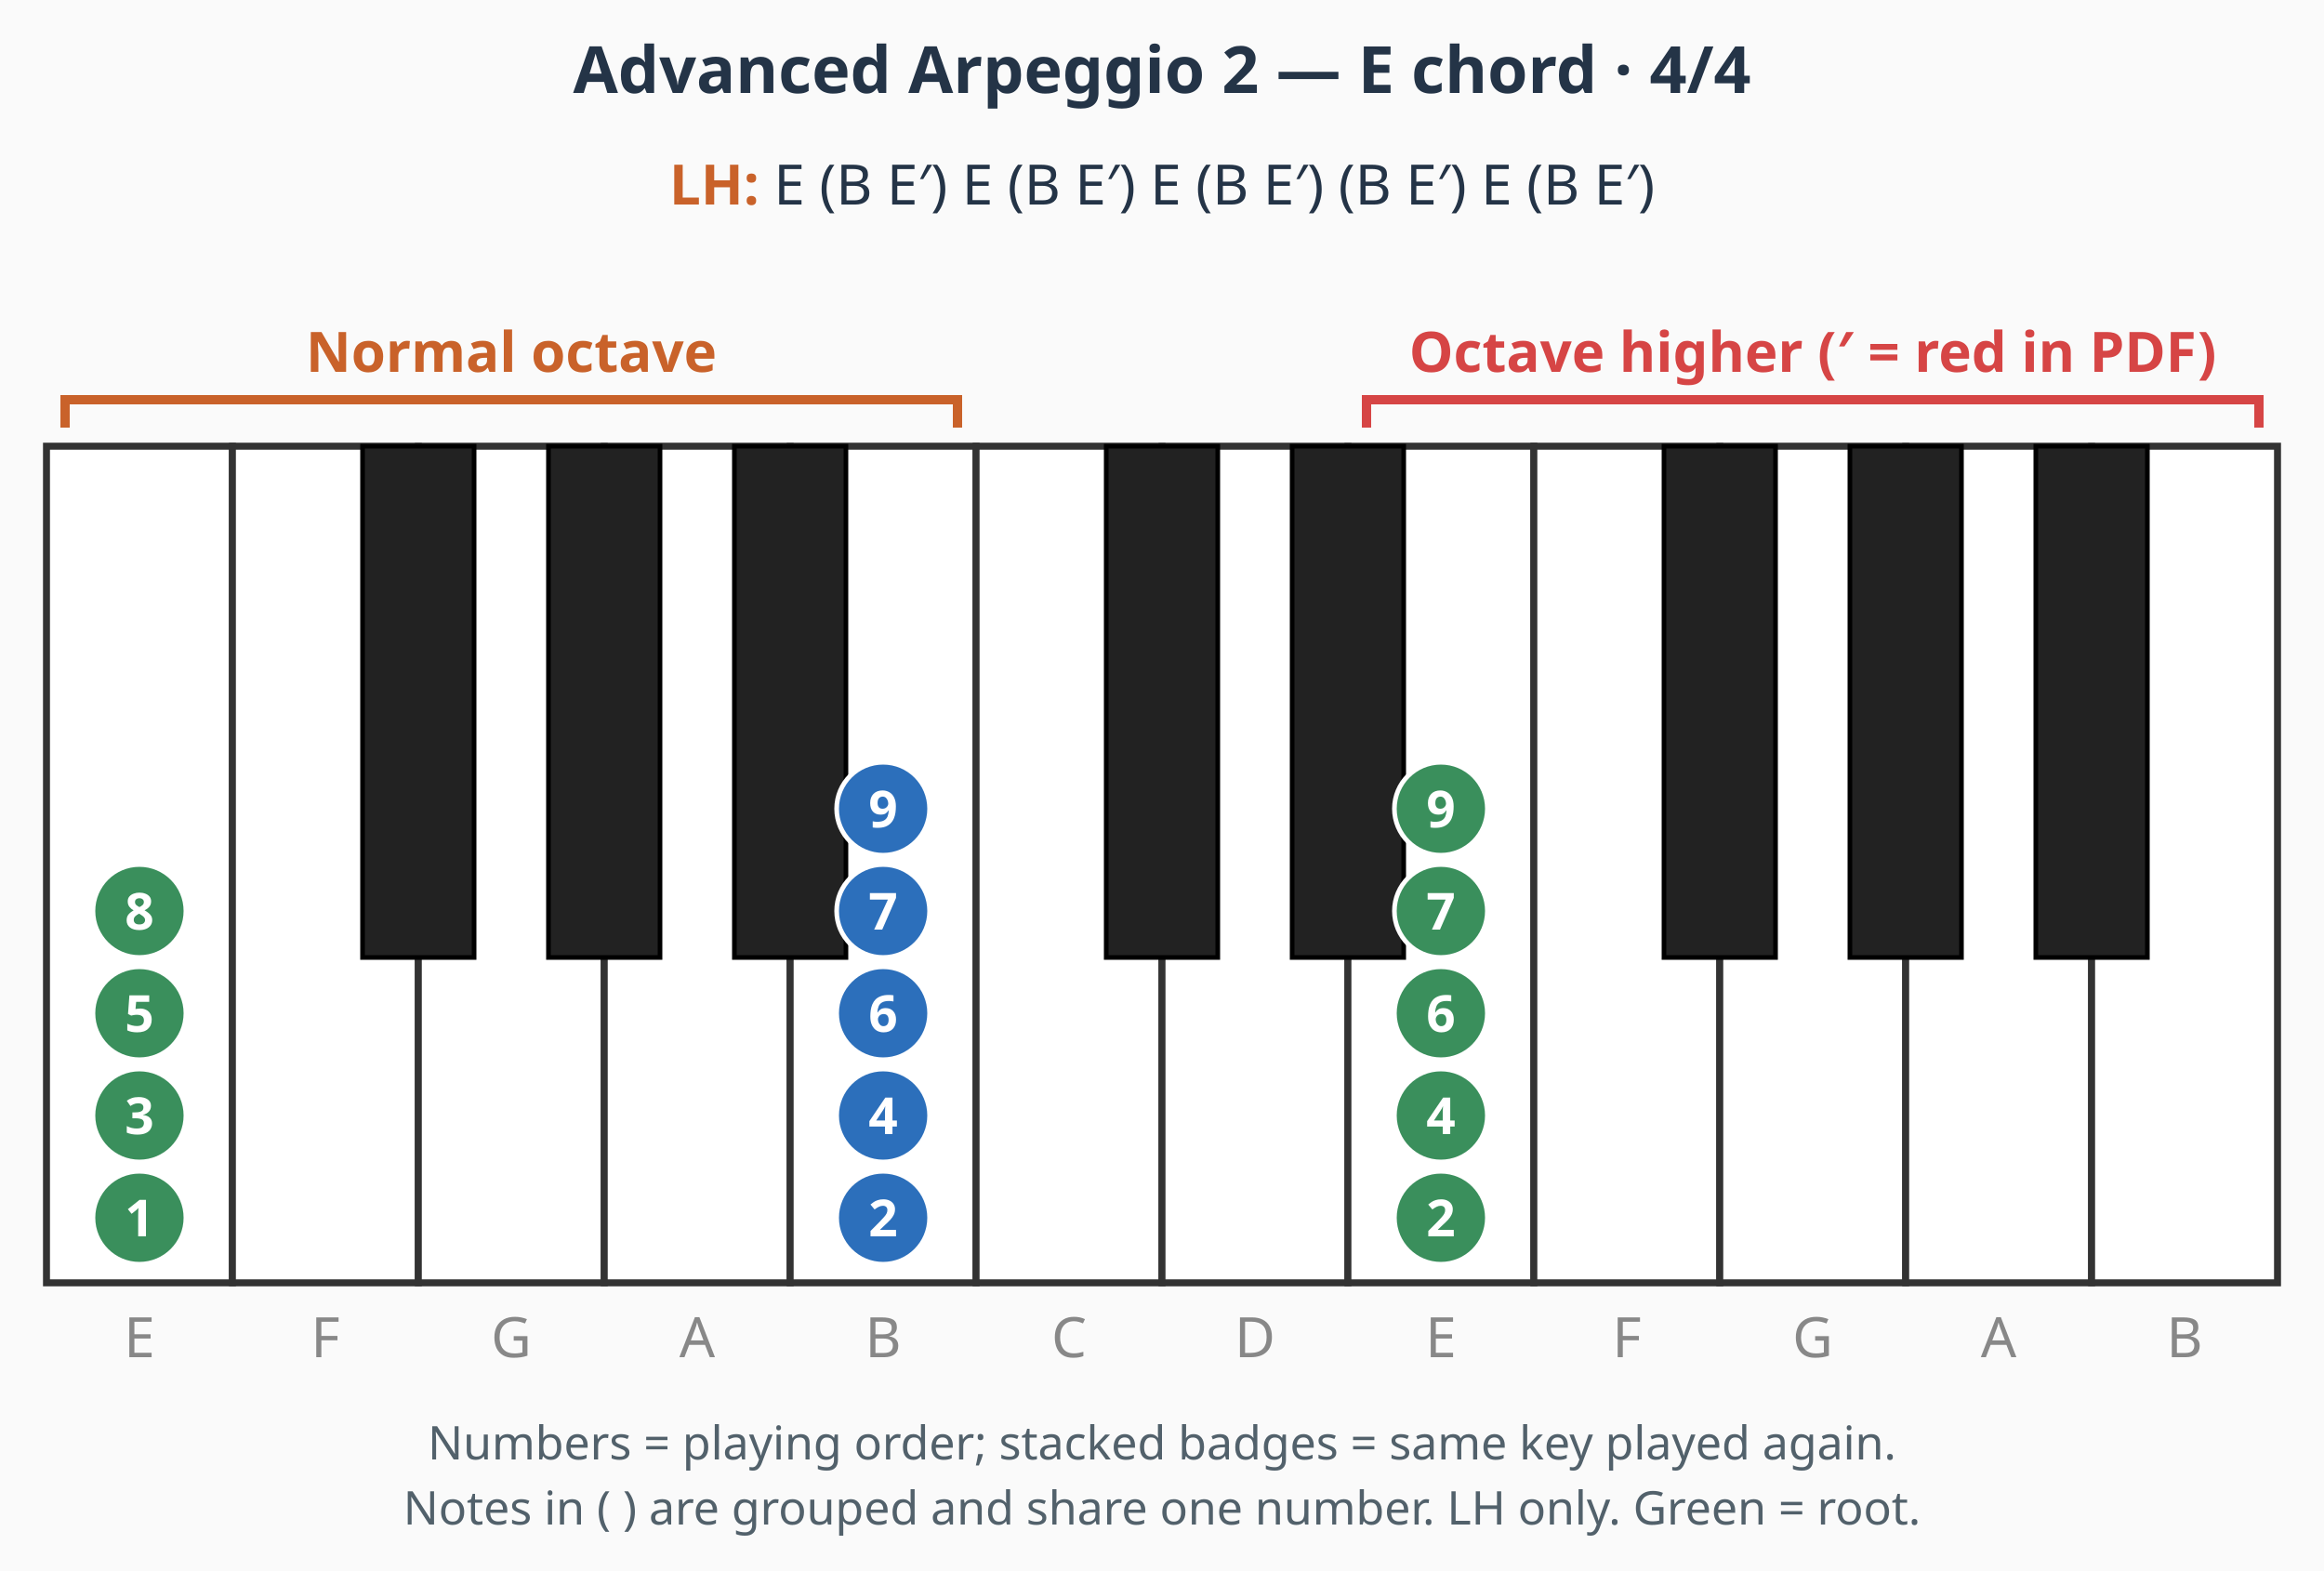
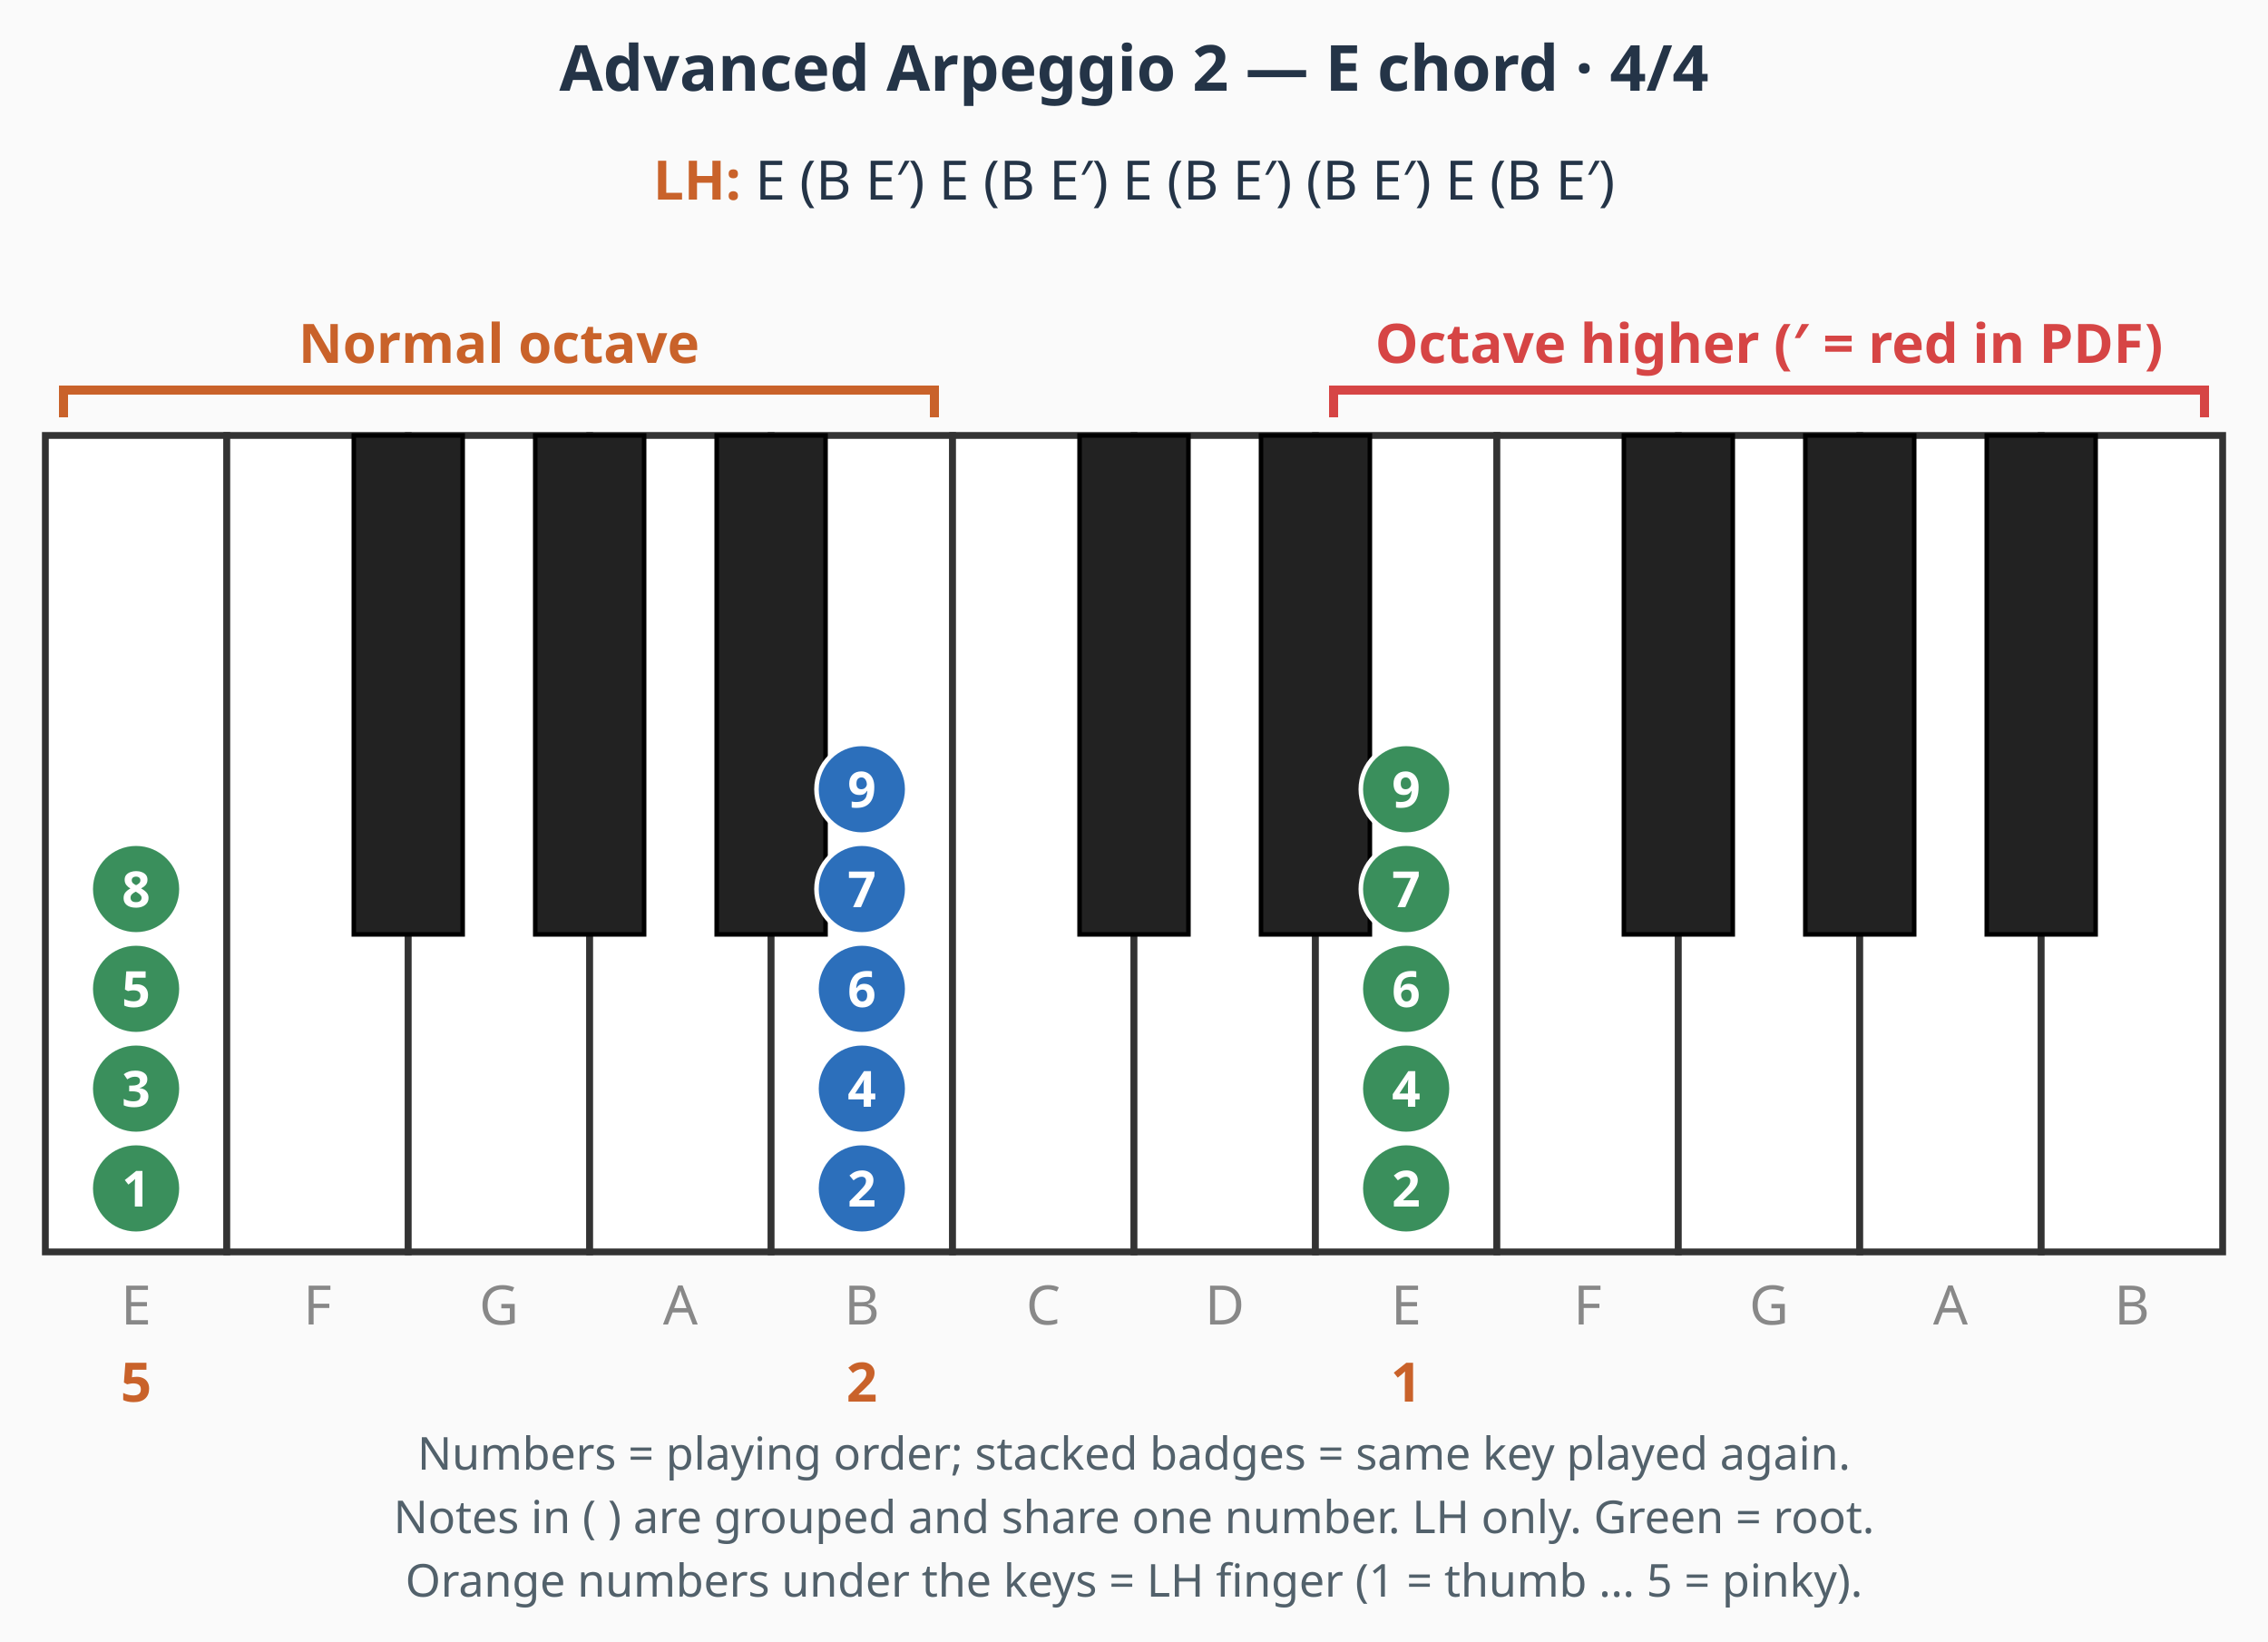
- <svg xmlns="http://www.w3.org/2000/svg" viewBox="0 0 500 338" font-family="sans-serif">
-   <rect width="500" height="338" fill="#fafafa" />
+ <svg xmlns="http://www.w3.org/2000/svg" viewBox="0 0 500 362" font-family="sans-serif">
+   <rect width="500" height="362" fill="#fafafa" />
  <text x="250" y="20" text-anchor="middle" font-size="14" font-weight="bold" fill="#243447">Advanced Arpeggio 2 — E chord · 4/4</text>
  <text x="250" y="44" text-anchor="middle" font-size="12" fill="#243447">
    <tspan fill="#c9622a" font-weight="bold">LH:</tspan> E (B E′) E (B E′) E (B E′) (B E′) E (B E′)</text>
  <path d="M14 92 V86 H206 V92" fill="none" stroke="#c9622a" stroke-width="2" />
  <text x="110" y="80" text-anchor="middle" font-size="12" font-weight="bold" fill="#c9622a">Normal octave</text>
  <path d="M294 92 V86 H486 V92" fill="none" stroke="#d64545" stroke-width="2" />
  <text x="390" y="80" text-anchor="middle" font-size="12" font-weight="bold" fill="#d64545">Octave higher (′ = red in PDF)</text>
  <g transform="translate(0,96)">
    <g stroke="#333" stroke-width="1.5">
      <rect x="10" y="0" width="40" height="180" fill="#ffffff" />
      <rect x="50" y="0" width="40" height="180" fill="#ffffff" />
      <rect x="90" y="0" width="40" height="180" fill="#ffffff" />
      <rect x="130" y="0" width="40" height="180" fill="#ffffff" />
      <rect x="170" y="0" width="40" height="180" fill="#ffffff" />
      <rect x="210" y="0" width="40" height="180" fill="#ffffff" />
      <rect x="250" y="0" width="40" height="180" fill="#ffffff" />
      <rect x="290" y="0" width="40" height="180" fill="#ffffff" />
      <rect x="330" y="0" width="40" height="180" fill="#ffffff" />
      <rect x="370" y="0" width="40" height="180" fill="#ffffff" />
      <rect x="410" y="0" width="40" height="180" fill="#ffffff" />
      <rect x="450" y="0" width="40" height="180" fill="#ffffff" />
    </g>
    <g stroke="#000" stroke-width="1" fill="#222222">
      <rect x="78" y="0" width="24" height="110" />
      <rect x="118" y="0" width="24" height="110" />
      <rect x="158" y="0" width="24" height="110" />
      <rect x="238" y="0" width="24" height="110" />
      <rect x="278" y="0" width="24" height="110" />
      <rect x="358" y="0" width="24" height="110" />
      <rect x="398" y="0" width="24" height="110" />
      <rect x="438" y="0" width="24" height="110" />
    </g>
    <g>
      <circle cx="30" cy="166" r="10" fill="#3a8f5c" stroke="#ffffff" stroke-width="1" />
      <circle cx="30" cy="144" r="10" fill="#3a8f5c" stroke="#ffffff" stroke-width="1" />
      <circle cx="30" cy="122" r="10" fill="#3a8f5c" stroke="#ffffff" stroke-width="1" />
      <circle cx="30" cy="100" r="10" fill="#3a8f5c" stroke="#ffffff" stroke-width="1" />
      <circle cx="190" cy="166" r="10" fill="#2c6fbb" stroke="#ffffff" stroke-width="1" />
      <circle cx="190" cy="144" r="10" fill="#2c6fbb" stroke="#ffffff" stroke-width="1" />
      <circle cx="190" cy="122" r="10" fill="#2c6fbb" stroke="#ffffff" stroke-width="1" />
      <circle cx="190" cy="100" r="10" fill="#2c6fbb" stroke="#ffffff" stroke-width="1" />
      <circle cx="190" cy="78" r="10" fill="#2c6fbb" stroke="#ffffff" stroke-width="1" />
      <circle cx="310" cy="166" r="10" fill="#3a8f5c" stroke="#ffffff" stroke-width="1" />
      <circle cx="310" cy="144" r="10" fill="#3a8f5c" stroke="#ffffff" stroke-width="1" />
      <circle cx="310" cy="122" r="10" fill="#3a8f5c" stroke="#ffffff" stroke-width="1" />
      <circle cx="310" cy="100" r="10" fill="#3a8f5c" stroke="#ffffff" stroke-width="1" />
      <circle cx="310" cy="78" r="10" fill="#3a8f5c" stroke="#ffffff" stroke-width="1" />
    </g>
    <g fill="#ffffff" font-size="11" font-weight="bold" text-anchor="middle">
      <text x="30" y="170">1</text>
      <text x="30" y="148">3</text>
      <text x="30" y="126">5</text>
      <text x="30" y="104">8</text>
      <text x="190" y="170">2</text>
      <text x="190" y="148">4</text>
      <text x="190" y="126">6</text>
      <text x="190" y="104">7</text>
      <text x="190" y="82">9</text>
      <text x="310" y="170">2</text>
      <text x="310" y="148">4</text>
      <text x="310" y="126">6</text>
      <text x="310" y="104">7</text>
      <text x="310" y="82">9</text>
    </g>
    <g fill="#888" font-size="12" text-anchor="middle">
      <text x="30" y="196">E</text>
      <text x="70" y="196">F</text>
      <text x="110" y="196">G</text>
      <text x="150" y="196">A</text>
      <text x="190" y="196">B</text>
      <text x="230" y="196">C</text>
      <text x="270" y="196">D</text>
      <text x="310" y="196">E</text>
      <text x="350" y="196">F</text>
      <text x="390" y="196">G</text>
      <text x="430" y="196">A</text>
      <text x="470" y="196">B</text>
    </g>
+     <g font-size="12" font-weight="bold" text-anchor="middle">
+       <text x="30" y="213" fill="#c9622a">5</text>
+       <text x="190" y="213" fill="#c9622a">2</text>
+       <text x="310" y="213" fill="#c9622a">1</text>
+     </g>
  </g>
-   <text x="250" y="314" text-anchor="middle" font-size="10" fill="#52616b">Numbers = playing order; stacked badges = same key played again.</text>
-   <text x="250" y="328" text-anchor="middle" font-size="10" fill="#52616b">Notes in ( ) are grouped and share one number. LH only. Green = root.</text>
+   <text x="250" y="324" text-anchor="middle" font-size="10" fill="#52616b">Numbers = playing order; stacked badges = same key played again.</text>
+   <text x="250" y="338" text-anchor="middle" font-size="10" fill="#52616b">Notes in ( ) are grouped and share one number. LH only. Green = root.</text>
+   <text x="250" y="352" text-anchor="middle" font-size="10" fill="#52616b">Orange numbers under the keys = LH finger (1 = thumb … 5 = pinky).</text>
</svg>
